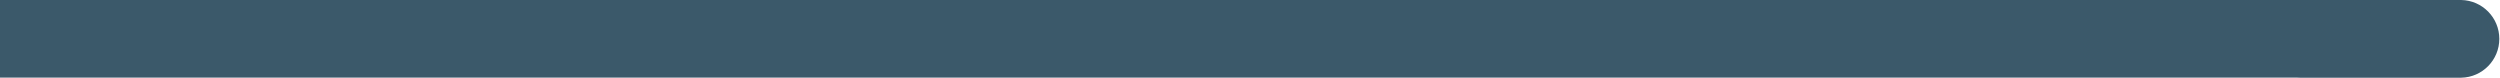
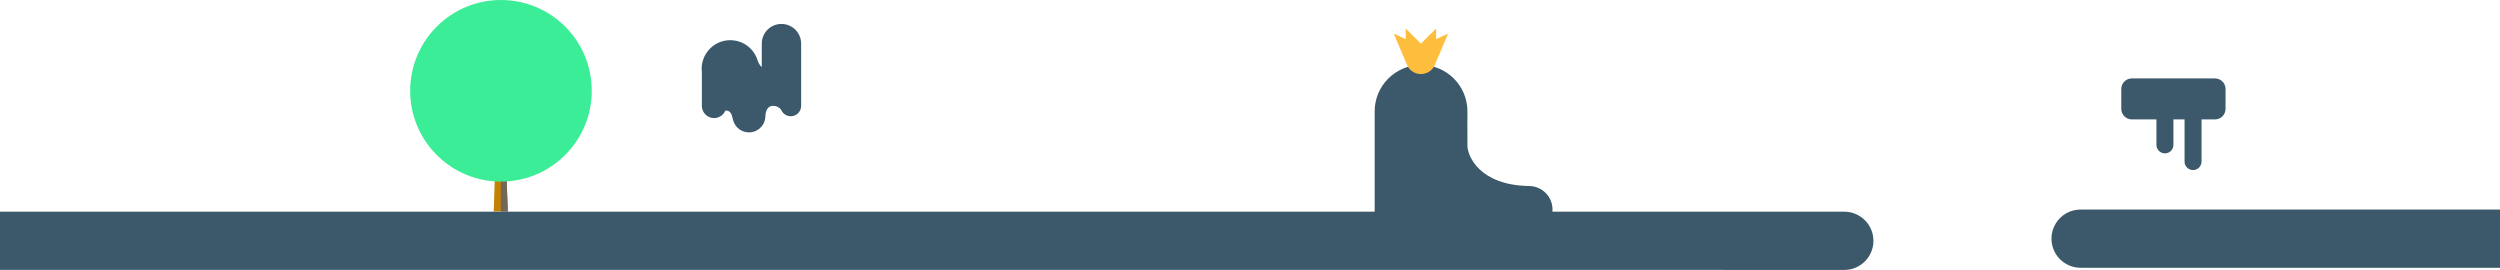
- <svg xmlns="http://www.w3.org/2000/svg" id="Layer_1" data-name="Layer 1" viewBox="0 0 1749.82 54.39">
+ <svg xmlns="http://www.w3.org/2000/svg" id="Layer_1" data-name="Layer 1" viewBox="0 0 2334.41 252.05">
  <defs>
-     <style>.cls-1{fill:#3b596a;}</style>
+     <style>.cls-1{fill:#c38202;}.cls-2{fill:#726759;}.cls-3{fill:#3bed96;}.cls-4{fill:#3b596a;}.cls-5{fill:#febe3d;}</style>
  </defs>
-   <path class="cls-1" d="M1722.63,0H0V54.33H1607.89c.59,0,1.17.06,1.77.06h113a27.2,27.2,0,0,0,0-54.39Z" />
+   <path class="cls-1" d="M465.3,62.76c0,1.54-4.26,134.72-4.26,134.72H474.2l-5-134.72Z" />
+   <polygon class="cls-2" points="467.62 197.48 474.2 197.48 469.17 62.76 467.62 62.76 467.62 197.48" />
+   <circle class="cls-3" cx="467.78" cy="84.78" r="84.78" />
+   <path class="cls-4" d="M748.06,40.72a18.37,18.37,0,0,0-36.74,0h0v22a14.71,14.71,0,0,1-3.81-6.07q-.11-.38-.23-.75h0a26.71,26.71,0,0,0-51.91,11.41h0V98.85a11.41,11.41,0,0,0,21.87,4.56h0s5.46-1.58,6.81,6.85a7.5,7.5,0,0,0,.4,1.53,15.33,15.33,0,0,0,30.26-3.47s0-9.47,7-9.47a9.1,9.1,0,0,1,7.69,3.62,9.69,9.69,0,0,0,18.68-3.62V40.72Z" />
+   <path class="cls-4" d="M2068.26,73.23h-77.65a9.87,9.87,0,0,0-9.84,9.84v18.59a9.87,9.87,0,0,0,9.84,9.84h23v23.79a7.93,7.93,0,0,0,15.86,0V111.5h10.39v39.37a7.93,7.93,0,0,0,15.86,0V111.5h12.58a9.87,9.87,0,0,0,9.84-9.84V83.07A9.87,9.87,0,0,0,2068.26,73.23Z" />
+   <path class="cls-4" d="M1406.05,199.59h43.29a22,22,0,0,0-21-25.89v0c-46.74-.53-58-28-58.1-37.51s0-32.21,0-32.21a43.31,43.31,0,1,0-86.62,0v95.56H1406Z" />
+   <path class="cls-5" d="M1339.35,61.67a14.11,14.11,0,0,0,1-2.4l11.86-27.92L1341,36.55v-10l-14.2,14.2-14.2-14.2v10l-11.19-5.2,11.91,28.06a14.2,14.2,0,0,0,26,2.26h0Z" />
+   <path class="cls-4" d="M2334.41,195.66H2057.55c-.42,0-.84,0-1.26,0h-113a27.2,27.2,0,1,0,0,54.39h113c.42,0,.84,0,1.26,0h276.86Z" />
+   <path class="cls-4" d="M1722.63,197.66H0V252H1607.89c.59,0,1.17.06,1.77.06h113a27.2,27.2,0,0,0,0-54.39Z" />
</svg>
